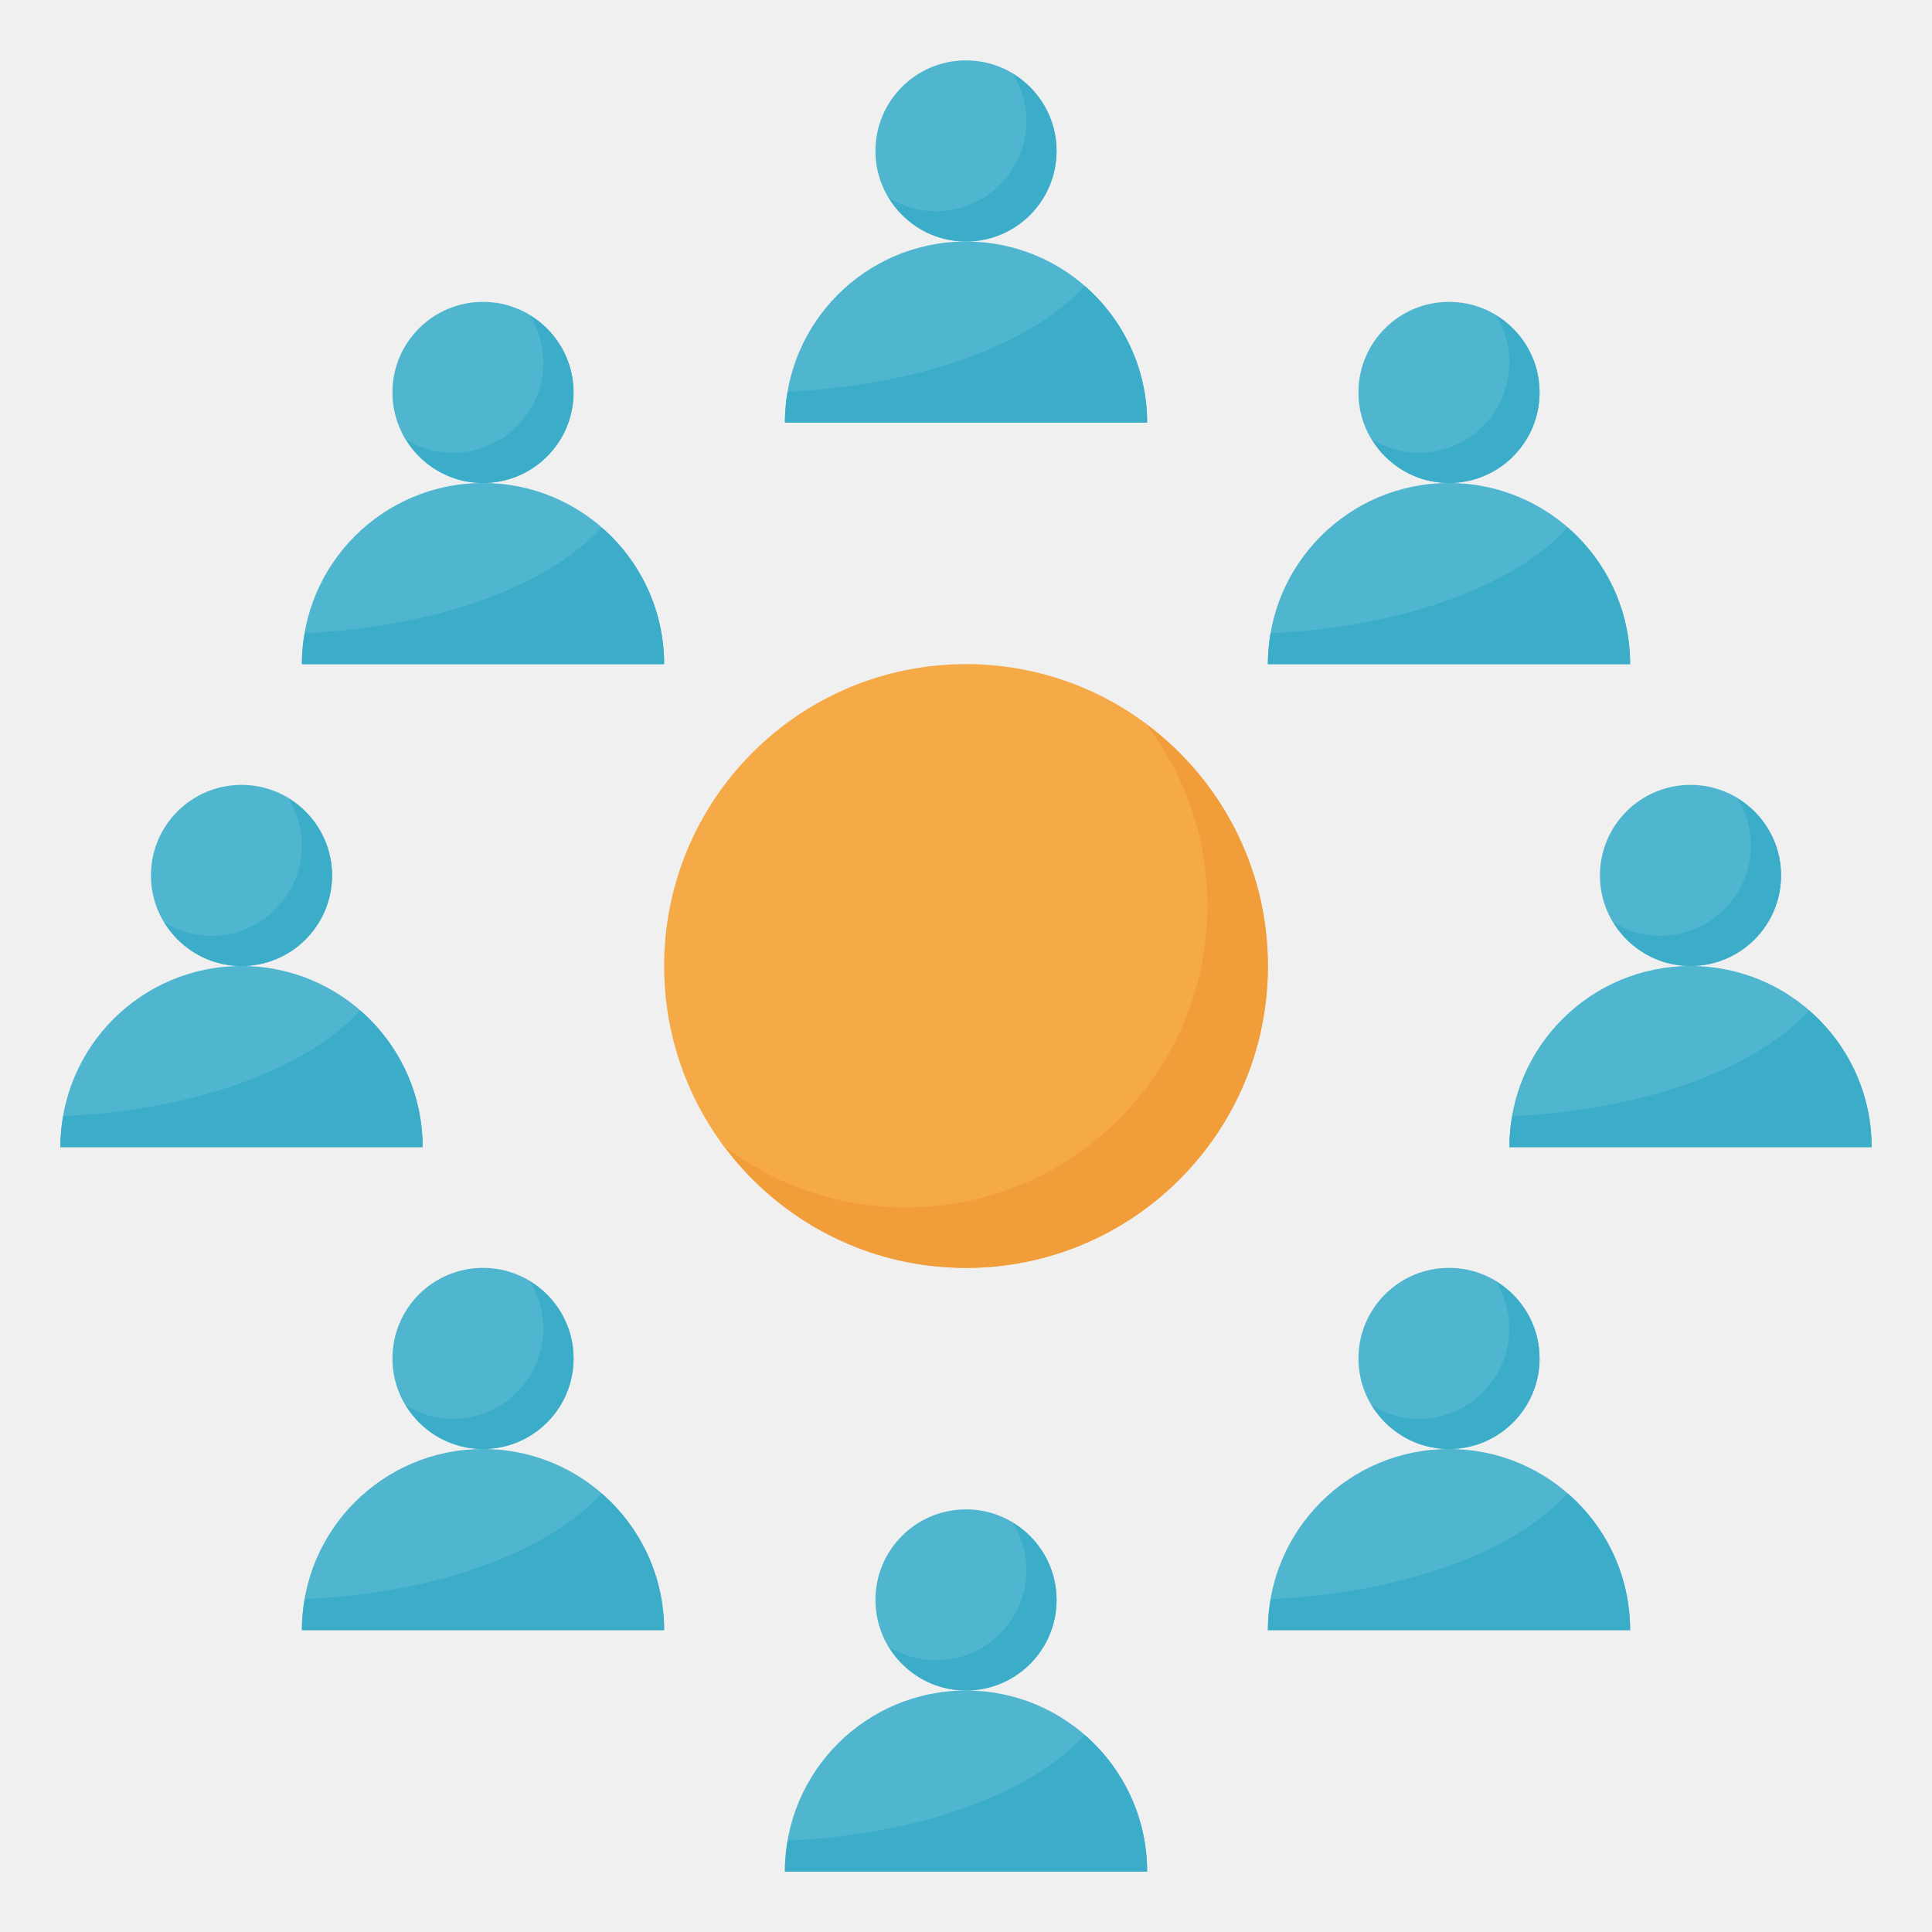
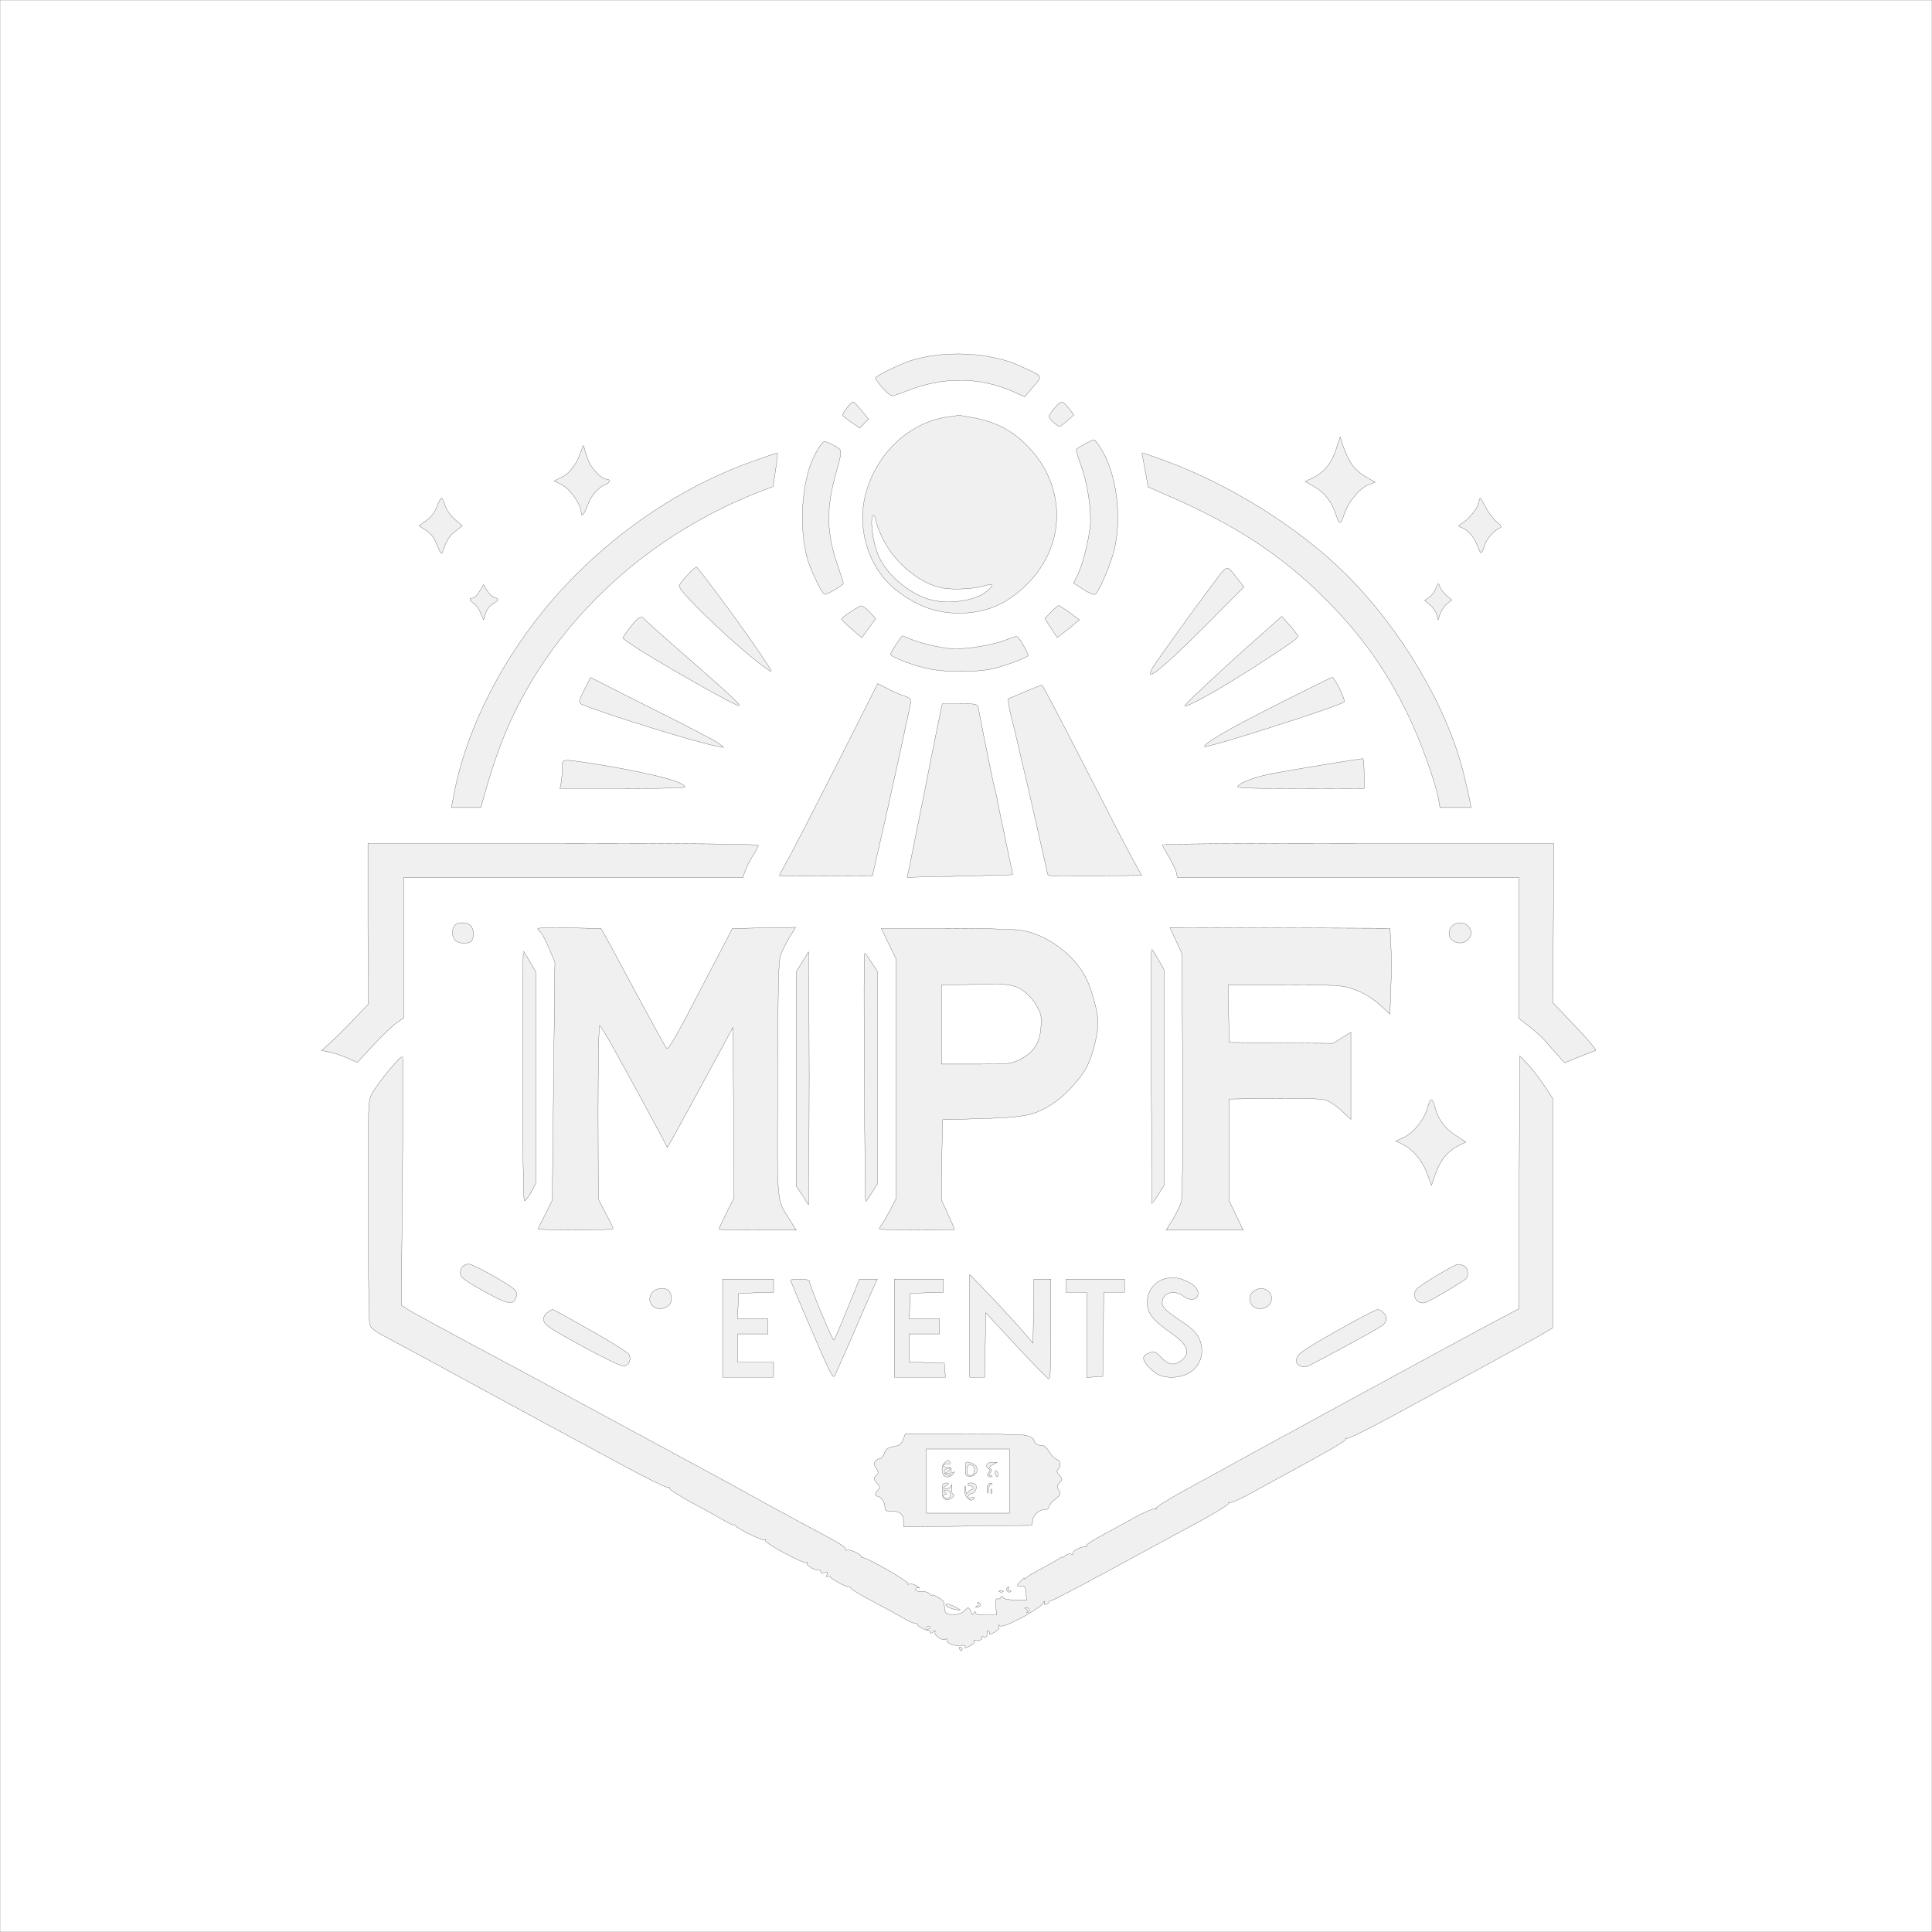
- <svg xmlns="http://www.w3.org/2000/svg" id="Layer_1_1_" enable-background="new 0 0 64 64" height="50" viewBox="0 0 64 64" width="50">
-   <g fill="#50b6cf">
-     <circle cx="32" cy="5" r="3" />
-     <path d="m26 14c0-3.314 2.686-6 6-6s6 2.686 6 6z" />
-     <circle cx="48" cy="13" r="3" />
-     <path d="m42 22c0-3.314 2.686-6 6-6s6 2.686 6 6z" />
-     <circle cx="48" cy="45" r="3" />
-     <path d="m42 54c0-3.314 2.686-6 6-6s6 2.686 6 6z" />
-     <circle cx="32" cy="53" r="3" />
-     <path d="m26 62c0-3.314 2.686-6 6-6s6 2.686 6 6z" />
-     <circle cx="56" cy="29" r="3" />
-     <path d="m50 38c0-3.314 2.686-6 6-6s6 2.686 6 6z" />
-     <path d="m22 22c0-3.314-2.686-6-6-6s-6 2.686-6 6z" />
-     <circle cx="16" cy="45" r="3" />
-     <path d="m22 54c0-3.314-2.686-6-6-6s-6 2.686-6 6z" />
-     <circle cx="8" cy="29" r="3" />
-     <circle cx="16" cy="13" r="3" />
+ <svg xmlns="http://www.w3.org/2000/svg" version="1.0" width="1024pt" height="1024pt" viewBox="0 0 1024 1024" preserveAspectRatio="xMidYMid meet">
+   <g transform="translate(0,1024) scale(0.1,-0.1)" fill="#FFFFFF" stroke="#000000">
+     <path d="M0 5120 l0 -5120 5120 0 5120 0 0 5120 0 5120 -5120 0 -5120 0 0 -5120z m5270 3224 c76 -17 103 -27 187 -67 69 -33 69 -30 11 -97 l-37 -43 -58 26 c-176 78 -363 82 -550 11 -37 -14 -76 -28 -86 -31 -12 -4 -29 8 -57 38 -21 24 -39 49 -40 55 0 11 127 73 192 94 128 40 301 45 438 14z m-704 -279 l37 -46 -23 -24 -23 -24 -43 30 c-24 16 -45 33 -48 37 -5 8 44 71 56 72 4 0 23 -20 44 -45z m1099 11 l27 -35 -34 -30 c-18 -17 -37 -31 -42 -31 -12 0 -56 41 -56 52 0 15 54 78 67 78 7 0 24 -16 38 -34z m-501 -51 c112 -21 199 -66 277 -144 212 -211 213 -528 4 -736 -107 -107 -217 -154 -360 -155 -125 0 -224 36 -337 124 -144 114 -210 325 -159 511 59 215 230 375 432 405 30 4 57 8 61 9 3 0 40 -6 82 -14z m2000 -245 c14 -22 48 -52 76 -68 l49 -28 -34 -13 c-47 -17 -108 -89 -130 -155 -21 -61 -26 -61 -45 -1 -21 64 -60 115 -113 145 l-49 28 37 18 c62 29 101 76 126 151 l22 67 17 -52 c9 -28 29 -70 44 -92z m-1319 66 c75 -134 100 -344 62 -515 -16 -72 -79 -222 -101 -240 -7 -6 -31 4 -64 25 l-52 34 21 41 c30 60 69 222 69 290 0 94 -20 207 -51 293 -16 44 -27 82 -24 85 12 11 81 49 92 50 7 1 28 -28 48 -63z m-1423 32 c45 -26 45 -15 4 -164 -48 -177 -44 -306 15 -474 16 -46 29 -88 29 -92 0 -9 -82 -58 -98 -58 -15 0 -79 133 -96 201 -36 141 -29 339 15 472 22 66 64 137 80 137 6 0 29 -10 51 -22z m-1305 -76 c16 -44 72 -102 98 -102 23 0 18 -19 -7 -29 -38 -14 -77 -61 -95 -112 -18 -49 -33 -64 -33 -31 0 37 -60 121 -101 142 l-41 21 43 22 c43 22 81 76 103 147 7 23 9 23 13 5 2 -11 11 -39 20 -63z m994 -51 l-14 -90 -81 -31 c-562 -222 -1024 -636 -1279 -1147 -65 -129 -120 -278 -172 -465 l-16 -58 -78 0 -79 0 14 70 c66 350 262 733 531 1040 289 330 663 587 1056 726 67 24 124 43 127 43 3 1 -1 -39 -9 -88z m2062 48 c349 -128 715 -358 962 -604 290 -289 531 -695 620 -1045 14 -57 30 -123 34 -147 l8 -43 -82 0 -83 0 -7 43 c-15 85 -95 310 -158 439 -115 241 -251 432 -442 623 -233 233 -476 392 -830 546 l-110 48 -11 63 c-6 35 -14 75 -17 91 -4 15 -5 27 -2 27 3 0 56 -19 118 -41z m-3813 -240 c8 -24 30 -54 52 -73 l38 -33 -36 -28 c-32 -25 -45 -45 -68 -110 -6 -16 -11 -10 -29 35 -16 40 -32 62 -59 79 l-37 24 38 28 c26 18 45 43 56 73 10 25 21 46 25 46 4 0 13 -18 20 -41z m5515 -8 c13 -27 39 -61 57 -76 22 -18 29 -28 20 -32 -32 -13 -73 -58 -83 -94 -7 -21 -15 -39 -19 -39 -3 0 -12 15 -18 34 -17 46 -49 85 -81 98 -25 10 -25 10 -6 22 37 21 83 76 90 106 4 16 8 30 11 30 2 0 15 -22 29 -49z m-4061 -474 c102 -137 210 -291 262 -372 14 -21 15 -27 4 -20 -109 65 -480 412 -480 449 0 15 83 105 92 100 5 -3 60 -74 122 -157z m2750 89 l29 -37 -189 -190 c-184 -185 -295 -284 -307 -272 -3 3 2 17 11 32 38 59 228 323 309 430 96 127 79 123 147 37z m1104 -84 l27 -22 -25 -19 c-13 -11 -30 -34 -36 -53 l-12 -33 -7 28 c-4 15 -20 38 -36 51 l-28 24 23 15 c13 9 29 30 36 48 13 32 14 32 22 8 5 -13 21 -34 36 -47z m-5047 -9 c26 -7 24 -15 -9 -34 -17 -9 -32 -30 -38 -50 l-11 -34 -16 37 c-8 20 -25 43 -36 50 -25 15 -27 28 -6 28 9 0 25 16 37 36 l21 35 19 -32 c10 -17 28 -33 39 -36z m1988 -77 l33 -34 -37 -51 -37 -51 -54 46 c-30 26 -54 49 -54 53 0 8 92 69 106 70 5 1 25 -14 43 -33z m1061 -3 l51 -38 -33 -28 c-18 -16 -45 -37 -59 -47 l-26 -19 -33 50 -32 51 33 34 c18 19 36 34 40 34 5 0 31 -17 59 -37z m-2255 -34 c4 -6 111 -102 239 -213 227 -199 277 -246 262 -246 -25 0 -481 261 -576 329 -19 14 -37 26 -39 28 -2 1 15 27 39 58 41 54 62 66 75 44z m3465 -94 c0 -9 -138 -103 -335 -225 -126 -79 -265 -153 -265 -141 0 9 229 223 419 390 l95 84 43 -49 c24 -26 43 -53 43 -59z m-2049 -14 c24 -11 84 -28 132 -37 74 -15 103 -16 185 -7 53 6 124 21 157 32 33 12 67 24 76 27 10 4 23 -10 42 -44 15 -27 27 -52 27 -55 0 -12 -151 -67 -211 -76 -91 -15 -236 -13 -317 4 -78 16 -202 64 -202 77 0 10 58 98 64 98 2 0 23 -9 47 -19z m-1021 -551 l25 -21 -40 7 c-89 15 -582 167 -707 219 -24 10 -23 16 12 85 l30 59 327 -165 c181 -90 339 -173 353 -184z m3290 290 c17 -34 28 -65 25 -70 -11 -18 -730 -248 -741 -237 -8 7 66 55 171 112 116 63 498 255 507 255 4 0 21 -27 38 -60z m-2317 -35 c46 -17 48 -19 42 -49 -23 -112 -99 -459 -120 -551 -14 -60 -38 -166 -53 -234 l-28 -124 -247 -1 c-136 -1 -247 0 -247 2 0 2 26 51 59 110 32 59 149 288 261 508 l202 401 42 -22 c22 -12 63 -31 89 -40z m956 -357 c116 -227 233 -455 261 -505 l51 -93 -186 -2 c-345 -4 -308 -7 -316 27 -5 23 -77 341 -94 415 -2 8 -19 83 -39 165 -19 83 -44 190 -57 239 -12 50 -18 91 -13 93 5 2 45 19 89 38 44 18 83 34 87 34 4 1 101 -185 217 -411z m-554 290 c2 -13 21 -104 40 -203 20 -99 40 -196 45 -215 5 -19 11 -46 14 -60 2 -14 12 -61 21 -105 9 -44 19 -89 21 -100 2 -11 12 -60 23 -110 11 -49 19 -90 18 -91 -1 -1 -127 -4 -281 -8 l-278 -6 5 23 c3 12 13 60 22 107 9 47 25 126 35 175 11 50 35 173 55 275 20 102 38 190 39 195 1 6 8 40 16 78 l14 67 93 0 c88 0 93 -1 98 -22z m2045 -347 l0 -80 -335 -1 c-235 0 -335 3 -335 10 0 15 71 45 155 64 51 12 416 73 508 85 4 1 7 -35 7 -78z m-4010 39 c259 -45 410 -86 410 -112 0 -4 -149 -8 -331 -8 l-331 0 6 31 c3 17 6 51 6 75 0 43 1 44 33 44 17 0 111 -14 207 -30z m800 -420 c0 -5 -13 -30 -30 -56 -16 -26 -34 -62 -41 -81 l-11 -33 -899 0 -899 0 0 -372 0 -373 -36 -25 c-20 -13 -75 -66 -123 -117 l-87 -94 -55 24 c-29 13 -72 27 -94 31 l-40 8 56 51 c31 29 86 84 123 123 l67 71 -1 427 0 426 1035 0 c658 0 1035 -4 1035 -10z m4213 -412 l-2 -423 119 -125 c66 -69 114 -126 107 -128 -6 -2 -46 -17 -88 -34 l-76 -31 -40 44 c-22 24 -52 58 -66 75 -15 17 -51 50 -82 74 l-55 42 0 374 0 374 -905 0 -905 0 -6 28 c-4 15 -22 52 -40 83 -19 31 -34 59 -34 63 0 3 467 6 1038 6 l1037 0 -2 -422z m-5739 -14 c19 -18 21 -65 4 -82 -16 -16 -60 -15 -82 1 -21 16 -24 60 -6 82 16 20 64 19 84 -1z m5293 -10 c15 -24 15 -29 2 -53 -27 -48 -109 -32 -109 22 0 56 76 77 107 31z m-4583 -37 c10 -18 86 -158 168 -312 83 -154 155 -285 162 -292 8 -9 51 65 179 312 l169 324 167 3 168 3 -24 -39 c-14 -21 -34 -59 -46 -85 -22 -45 -22 -54 -25 -671 -3 -694 -8 -642 65 -757 l33 -53 -205 0 c-113 0 -205 2 -205 5 0 3 18 41 40 85 l40 80 -2 452 -3 453 -149 -275 c-82 -151 -160 -295 -174 -318 l-25 -44 -36 69 c-184 343 -311 572 -322 578 -5 4 -9 -173 -9 -457 l1 -463 39 -75 c22 -41 40 -78 40 -82 0 -5 -90 -8 -201 -8 -110 0 -199 3 -197 8 2 4 20 39 39 78 l36 72 7 631 7 631 -31 74 c-17 41 -38 80 -46 87 -8 6 -14 14 -14 18 0 3 75 5 168 3 l167 -3 19 -32z m4168 -56 c3 -49 3 -151 0 -227 l-5 -139 -36 33 c-55 52 -100 79 -165 102 -54 18 -84 20 -358 20 l-299 0 3 -152 3 -153 275 -3 274 -2 48 29 48 30 0 -231 0 -231 -49 46 c-27 25 -66 51 -87 57 -26 7 -120 10 -274 8 l-235 -3 0 -270 0 -270 37 -77 37 -78 -204 0 -204 0 35 57 c19 32 39 74 45 93 6 23 9 262 7 675 l-3 640 -32 69 c-18 37 -33 69 -33 70 0 0 263 0 584 -2 l583 -2 5 -89z m-1962 79 c134 -21 277 -124 343 -247 31 -58 67 -188 67 -242 0 -59 -28 -172 -56 -229 -32 -65 -118 -159 -183 -201 -98 -63 -145 -73 -376 -80 l-210 -6 -3 -213 -2 -212 35 -77 c19 -42 35 -77 35 -79 0 -2 -90 -4 -200 -4 -110 0 -200 3 -200 6 0 3 8 18 19 32 10 15 30 50 45 79 l26 52 0 634 0 633 -40 82 -39 82 337 0 c185 0 366 -5 402 -10z m729 -155 l31 -55 0 -571 0 -572 -31 -49 c-17 -26 -32 -48 -33 -48 0 0 -2 304 -4 675 -2 371 -1 675 2 675 2 0 18 -25 35 -55z m-3330 -13 l31 -53 0 -561 0 -560 -26 -49 c-15 -27 -31 -46 -35 -43 -5 3 -9 303 -9 666 0 364 2 659 4 657 2 -2 18 -28 35 -57z m1479 -949 l-3 -338 -32 49 -33 50 0 568 0 568 33 52 32 53 3 -332 c1 -182 1 -484 0 -670z m330 948 l32 -49 0 -564 0 -564 -30 -47 c-16 -26 -31 -47 -32 -47 -2 0 -5 297 -7 660 -2 363 -2 660 1 660 2 0 19 -22 36 -49z m-2485 -1160 l-6 -659 39 -25 c21 -13 147 -82 279 -153 279 -149 326 -174 740 -398 371 -201 571 -309 645 -349 30 -16 93 -51 140 -77 47 -26 150 -83 230 -126 80 -43 177 -95 215 -116 39 -20 69 -42 67 -49 -1 -6 2 -8 7 -5 12 8 82 -25 76 -35 -3 -3 1 -6 8 -5 20 2 246 -127 240 -138 -3 -5 -1 -6 5 -2 6 4 24 0 39 -9 16 -9 21 -14 12 -12 -9 3 -16 0 -16 -7 0 -8 12 -12 30 -11 16 1 35 -4 43 -12 8 -8 14 -12 14 -8 0 9 60 -25 61 -35 1 -6 3 -14 4 -20 1 -5 3 -18 4 -29 2 -27 79 -25 104 3 15 17 20 18 27 6 6 -8 10 -19 10 -25 0 -5 5 -3 10 5 6 10 10 11 10 3 0 -9 18 -13 56 -13 l56 0 -4 45 c-2 32 0 44 9 41 6 -3 14 0 17 7 5 9 7 9 12 0 4 -8 27 -13 65 -13 l60 0 -3 38 c-3 31 -7 37 -25 36 -28 -1 -28 -2 -3 26 11 13 20 19 20 14 0 -5 4 -4 8 1 4 6 23 19 42 29 19 11 55 30 80 44 25 13 51 29 58 34 6 6 12 7 12 4 0 -4 7 -1 15 8 9 8 23 12 32 9 10 -4 14 -2 10 4 -7 11 50 40 68 35 6 -2 7 0 2 4 -4 4 28 26 70 49 43 23 124 67 181 99 57 31 109 53 115 50 7 -4 9 -3 4 1 -4 5 62 46 145 92 439 242 1387 758 1640 893 l138 73 2 670 3 670 38 -39 c21 -21 61 -72 88 -112 l49 -74 0 -608 0 -608 -67 -40 c-38 -21 -178 -99 -313 -172 -135 -73 -348 -189 -473 -257 -125 -68 -233 -121 -239 -117 -6 4 -8 3 -5 -3 4 -6 -70 -51 -166 -103 -95 -52 -232 -127 -305 -167 -72 -41 -137 -71 -144 -67 -6 4 -8 3 -5 -3 3 -5 -71 -52 -166 -103 -95 -51 -305 -165 -467 -253 -162 -88 -300 -160 -307 -160 -7 0 -13 -4 -13 -8 0 -4 -7 -9 -14 -12 -11 -4 -14 -1 -10 11 2 9 0 7 -7 -4 -16 -32 -210 -135 -227 -122 -9 8 -11 7 -7 -3 3 -8 -7 -21 -25 -31 -17 -10 -28 -14 -25 -8 3 5 1 12 -5 15 -6 4 -10 3 -9 -2 4 -23 -2 -35 -17 -29 -8 3 -13 2 -10 -3 7 -11 -22 -23 -36 -14 -7 3 -8 1 -4 -5 4 -7 -6 -18 -25 -27 -18 -10 -28 -12 -24 -5 5 8 -2 11 -21 9 -41 -4 -74 9 -75 29 0 9 -3 12 -5 5 -8 -17 -65 18 -59 36 5 11 3 12 -10 1 -10 -8 -15 -9 -15 -1 0 6 -3 10 -7 9 -13 -3 -63 25 -63 34 0 5 -4 7 -8 4 -5 -3 -39 12 -75 34 -37 21 -112 62 -167 91 -55 29 -100 56 -100 61 0 4 -3 7 -7 6 -13 -3 -103 45 -103 55 0 4 -5 5 -12 1 -8 -5 -9 -2 -5 10 6 14 3 16 -13 11 -11 -4 -20 -2 -20 4 0 6 -3 10 -7 9 -17 -6 -72 25 -66 36 3 6 3 8 -2 4 -11 -11 -225 104 -218 117 4 5 3 7 -2 3 -8 -8 -146 58 -157 76 -4 6 -8 8 -8 4 0 -4 -21 5 -47 20 -27 16 -105 60 -175 97 -70 38 -124 73 -121 78 3 6 1 7 -5 3 -7 -4 -125 54 -264 130 -236 128 -284 153 -428 231 -30 16 -188 102 -350 190 -162 89 -349 190 -415 225 -105 55 -121 67 -126 93 -4 17 -7 288 -8 603 -1 547 0 574 18 611 28 54 148 201 165 201 3 0 2 -296 -1 -659z m5475 383 c17 -61 51 -105 109 -143 l52 -34 -39 -20 c-55 -26 -95 -75 -121 -147 l-22 -62 -23 62 c-25 69 -76 129 -132 156 l-34 16 39 18 c54 24 110 93 129 158 17 59 25 58 42 -4z m-4998 -884 c126 -73 135 -81 126 -113 -11 -44 -39 -42 -134 9 -141 77 -162 92 -162 117 0 29 18 47 45 47 11 0 67 -27 125 -60z m5151 50 c19 -11 25 -45 11 -66 -8 -11 -185 -117 -215 -127 -47 -17 -81 41 -44 75 28 26 198 127 215 127 7 1 22 -4 33 -9z m-2339 -347 l53 -62 3 169 2 170 45 0 45 0 0 -266 c0 -208 -3 -265 -12 -262 -7 3 -85 82 -173 177 l-160 173 -3 -171 -2 -171 -40 0 -40 0 0 273 0 272 115 -120 c63 -66 138 -148 167 -182z m855 272 c50 -21 73 -43 73 -71 0 -34 -41 -42 -76 -15 -49 39 -114 19 -114 -34 0 -25 24 -47 115 -107 67 -44 95 -88 95 -149 0 -80 -67 -139 -159 -139 -53 0 -80 12 -119 51 -41 42 -41 64 -1 78 28 10 33 8 64 -24 38 -41 70 -45 109 -14 49 39 30 85 -63 148 -87 60 -121 103 -121 155 0 102 98 162 197 121z m-2177 -30 l0 -34 -92 -3 -93 -3 -3 -67 -3 -68 81 0 80 0 0 -40 0 -40 -80 0 -80 0 0 -75 0 -75 95 0 95 0 0 -40 0 -40 -135 0 -135 0 0 260 0 260 135 0 135 0 0 -35z m190 25 c0 -23 124 -320 130 -313 4 4 36 79 71 165 l64 158 47 0 48 0 -26 -57 c-15 -32 -63 -143 -108 -248 -45 -104 -87 -198 -93 -208 -8 -16 -29 27 -121 242 -62 143 -112 263 -112 266 0 3 23 5 50 5 28 0 50 -4 50 -10z m710 -25 l0 -34 -87 -3 -88 -3 -3 -67 -3 -68 81 0 80 0 0 -40 0 -40 -80 0 -80 0 0 -75 0 -74 93 -3 92 -3 3 -37 3 -38 -135 0 -136 0 0 260 0 260 130 0 130 0 0 -35z m960 0 l0 -35 -55 0 -55 0 -2 -222 -3 -223 -42 -3 -43 -3 0 225 0 226 -55 0 -55 0 0 35 0 35 155 0 155 0 0 -35z m-2410 -34 c17 -32 11 -60 -15 -77 -54 -35 -116 18 -81 71 21 32 80 36 96 6z m3174 3 c24 -23 20 -61 -9 -80 -32 -21 -72 -11 -87 21 -24 54 54 102 96 59z m-3592 -206 c114 -64 200 -119 204 -130 10 -32 -5 -58 -34 -58 -15 1 -115 49 -222 108 -171 94 -195 110 -198 134 -2 18 4 31 20 42 12 9 24 16 27 16 2 0 94 -50 203 -112z m4202 93 c24 -26 17 -52 -19 -74 -61 -38 -371 -205 -391 -211 -11 -3 -29 0 -39 8 -16 12 -18 19 -10 42 8 22 50 49 210 140 110 62 207 113 216 113 9 1 24 -8 33 -18z m-1910 -647 c38 -6 50 -12 57 -30 6 -17 16 -24 34 -24 19 0 31 -9 46 -35 11 -19 29 -37 40 -40 21 -7 25 -35 7 -53 -9 -9 -7 -16 7 -32 17 -19 17 -21 1 -39 -15 -16 -15 -22 -4 -40 12 -19 10 -24 -19 -47 -18 -14 -33 -32 -33 -40 0 -8 -7 -14 -15 -14 -34 0 -65 -24 -71 -54 l-5 -31 -340 -4 -339 -4 0 22 c0 43 -18 61 -60 61 -36 0 -40 3 -40 24 0 24 -23 56 -41 56 -14 0 -11 17 5 33 13 13 12 17 -6 36 -18 20 -19 24 -4 40 14 16 14 19 0 39 -12 18 -13 26 -4 37 7 8 18 15 25 15 7 0 18 13 23 29 8 22 18 29 49 34 31 5 41 12 50 37 l11 30 290 0 c159 0 310 -3 336 -6z m-79 -814 c-3 -5 -1 -10 6 -10 7 0 10 -3 6 -6 -9 -9 -28 6 -22 17 4 5 8 9 11 9 3 0 2 -4 -1 -10z m-28 -16 c-3 -3 -12 -4 -19 -1 -8 3 -5 6 6 6 11 1 17 -2 13 -5z m-227 -98 c0 -2 -17 1 -38 6 -21 5 -39 15 -39 22 0 9 11 7 39 -6 21 -10 38 -20 38 -22z m105 23 c-4 -5 -12 -9 -18 -8 -9 0 -8 2 1 6 6 2 9 10 6 15 -4 7 -2 8 5 4 6 -4 9 -12 6 -17z m-95 -229 c0 -5 -2 -10 -4 -10 -3 0 -8 5 -11 10 -3 6 -1 10 4 10 6 0 11 -4 11 -10z" />
+     <path d="M4620 7471 c0 -58 18 -140 41 -187 45 -93 149 -182 253 -217 99 -34 252 -15 316 39 42 36 37 44 -17 28 -51 -16 -167 -21 -221 -10 -111 22 -237 122 -302 240 -21 38 -42 87 -45 108 -9 49 -25 49 -25 -1z" />
+     <path d="M5138 5022 l-148 -3 0 -209 0 -210 183 0 c176 0 185 1 234 25 71 36 104 86 110 168 5 57 2 71 -22 115 -29 53 -80 96 -127 107 -38 10 -64 10 -230 7z" />
+     <path d="M5438 1713 c6 -2 9 -10 6 -15 -4 -7 -2 -8 5 -4 13 9 5 26 -12 25 -9 0 -8 -2 1 -6z" />
+     <path d="M4910 1609 c0 -5 5 -7 10 -4 6 3 10 8 10 11 0 2 -4 4 -10 4 -5 0 -10 -5 -10 -11z" />
+     <path d="M4910 2390 l0 -170 220 0 220 0 0 170 0 170 -220 0 -220 0 0 -170z m125 100 c4 -6 3 -10 -2 -9 -18 3 -33 -1 -33 -10 0 -4 10 -8 23 -7 16 1 21 -4 19 -18 -2 -13 1 -16 10 -10 10 6 9 3 -1 -10 -8 -9 -24 -16 -35 -14 -26 4 -32 57 -8 76 19 15 19 15 27 2z m139 -22 c15 -24 -4 -53 -34 -53 -20 0 -23 5 -23 33 1 17 2 35 2 38 2 12 45 -2 55 -18z m87 8 c-16 -9 -20 -16 -12 -20 9 -6 9 -11 0 -22 -9 -11 -9 -14 1 -14 8 0 11 -3 7 -6 -3 -3 -11 -3 -17 1 -8 5 -8 10 0 20 8 9 8 15 0 20 -21 13 -10 35 18 35 l27 -1 -24 -13z m29 -53 c0 -19 -13 -9 -16 12 -1 8 2 13 7 9 5 -3 9 -12 9 -21z m-276 -58 c-19 -14 -19 -14 3 -15 12 0 24 8 27 18 2 9 3 2 1 -15 -2 -18 1 -33 7 -33 6 0 5 -6 -2 -15 -7 -9 -23 -15 -34 -13 -16 2 -21 11 -22 38 -2 42 2 50 24 50 13 0 13 -2 -4 -15z m159 3 c6 -19 -6 -43 -22 -43 -8 0 -16 -6 -19 -14 -3 -10 1 -12 17 -8 11 3 19 1 15 -4 -18 -30 -59 13 -51 54 3 17 5 15 6 -8 1 -23 3 -27 11 -15 5 8 14 15 20 15 5 0 9 5 8 10 -2 6 -9 9 -15 9 -7 -1 -13 2 -13 7 0 14 37 11 43 -3z m80 5 c-7 -2 -14 -17 -14 -31 -1 -18 -3 -21 -6 -9 -6 24 3 47 19 46 10 0 10 -2 1 -6z m4 -45 c-3 -8 -6 -5 -6 6 -1 11 2 17 5 13 3 -3 4 -12 1 -19z" />
+     <path d="M5006 2443 c-6 -14 20 -30 31 -19 4 3 -2 6 -12 6 -18 0 -18 0 -1 13 16 12 16 14 3 14 -9 0 -19 -7 -21 -14z" />
+     <path d="M5125 2448 c0 -20 5 -28 18 -28 9 0 18 5 18 10 5 37 2 43 -16 45 -16 1 -20 -5 -20 -27z" />
+     <path d="M5010 2330 c10 -6 11 -10 3 -10 -7 0 -13 -4 -13 -10 0 -5 9 -10 19 -10 14 0 19 6 18 20 -1 13 -8 20 -22 20 -16 0 -17 -2 -5 -10z" />
  </g>
-   <path d="m17.554 10.446c.277.455.446.983.446 1.554 0 1.657-1.343 3-3 3-.571 0-1.1-.168-1.554-.446.527.864 1.469 1.446 2.554 1.446 1.657 0 3-1.343 3-3 0-1.086-.582-2.028-1.446-2.554z" fill="#3cadc9" />
-   <path d="m14 38c0-3.314-2.686-6-6-6s-6 2.686-6 6z" fill="#50b6cf" />
-   <circle cx="32" cy="32" fill="#f5a947" r="10" />
-   <path d="m37.992 24.008c1.255 1.671 2.008 3.741 2.008 5.992 0 5.523-4.477 10-10 10-2.251 0-4.321-.753-5.992-2.008 1.824 2.429 4.72 4.008 7.992 4.008 5.523 0 10-4.477 10-10 0-3.272-1.578-6.168-4.008-7.992z" fill="#f09d3a" />
-   <path d="m19.928 17.471c-1.74 1.922-5.439 3.303-9.834 3.501-.058.335-.094.677-.094 1.028h12c0-1.81-.805-3.429-2.072-4.529z" fill="#3cadc9" />
-   <path d="m33.554 2.446c.277.455.446.983.446 1.554 0 1.657-1.343 3-3 3-.571 0-1.1-.168-1.554-.446.527.864 1.469 1.446 2.554 1.446 1.657 0 3-1.343 3-3 0-1.086-.582-2.028-1.446-2.554z" fill="#3cadc9" />
-   <path d="m35.928 9.471c-1.74 1.922-5.439 3.303-9.834 3.501-.058.335-.094.677-.094 1.028h12c0-1.81-.805-3.429-2.072-4.529z" fill="#3cadc9" />
-   <path d="m49.554 10.446c.277.455.446.983.446 1.554 0 1.657-1.343 3-3 3-.571 0-1.1-.168-1.554-.446.527.864 1.469 1.446 2.554 1.446 1.657 0 3-1.343 3-3 0-1.086-.582-2.028-1.446-2.554z" fill="#3cadc9" />
-   <path d="m51.928 17.471c-1.74 1.922-5.439 3.303-9.834 3.501-.058.335-.094.677-.094 1.028h12c0-1.81-.805-3.429-2.072-4.529z" fill="#3cadc9" />
-   <path d="m57.554 26.446c.277.455.446.983.446 1.554 0 1.657-1.343 3-3 3-.571 0-1.1-.168-1.554-.446.527.864 1.469 1.446 2.554 1.446 1.657 0 3-1.343 3-3 0-1.086-.582-2.028-1.446-2.554z" fill="#3cadc9" />
-   <path d="m59.928 33.471c-1.74 1.922-5.439 3.303-9.834 3.501-.058.335-.094.677-.094 1.028h12c0-1.81-.805-3.429-2.072-4.529z" fill="#3cadc9" />
-   <path d="m49.554 42.446c.277.455.446.983.446 1.554 0 1.657-1.343 3-3 3-.571 0-1.1-.168-1.554-.446.527.864 1.469 1.446 2.554 1.446 1.657 0 3-1.343 3-3 0-1.086-.582-2.028-1.446-2.554z" fill="#3cadc9" />
-   <path d="m51.928 49.471c-1.74 1.922-5.439 3.303-9.834 3.501-.058.335-.094.677-.094 1.028h12c0-1.81-.805-3.429-2.072-4.529z" fill="#3cadc9" />
-   <path d="m33.554 50.446c.277.455.446.983.446 1.554 0 1.657-1.343 3-3 3-.571 0-1.1-.168-1.554-.446.527.864 1.469 1.446 2.554 1.446 1.657 0 3-1.343 3-3 0-1.086-.582-2.028-1.446-2.554z" fill="#3cadc9" />
-   <path d="m35.928 57.471c-1.74 1.922-5.439 3.303-9.834 3.501-.058.335-.094.677-.094 1.028h12c0-1.81-.805-3.429-2.072-4.529z" fill="#3cadc9" />
-   <path d="m17.554 42.446c.277.455.446.983.446 1.554 0 1.657-1.343 3-3 3-.571 0-1.1-.168-1.554-.446.527.864 1.469 1.446 2.554 1.446 1.657 0 3-1.343 3-3 0-1.086-.582-2.028-1.446-2.554z" fill="#3cadc9" />
-   <path d="m19.928 49.471c-1.74 1.922-5.439 3.303-9.834 3.501-.058.335-.094.677-.094 1.028h12c0-1.81-.805-3.429-2.072-4.529z" fill="#3cadc9" />
-   <path d="m9.554 26.446c.277.455.446.983.446 1.554 0 1.657-1.343 3-3 3-.571 0-1.1-.168-1.554-.446.527.864 1.469 1.446 2.554 1.446 1.657 0 3-1.343 3-3 0-1.086-.582-2.028-1.446-2.554z" fill="#3cadc9" />
-   <path d="m11.928 33.471c-1.74 1.922-5.439 3.303-9.834 3.501-.058.335-.094.677-.094 1.028h12c0-1.81-.805-3.429-2.072-4.529z" fill="#3cadc9" />
</svg>
